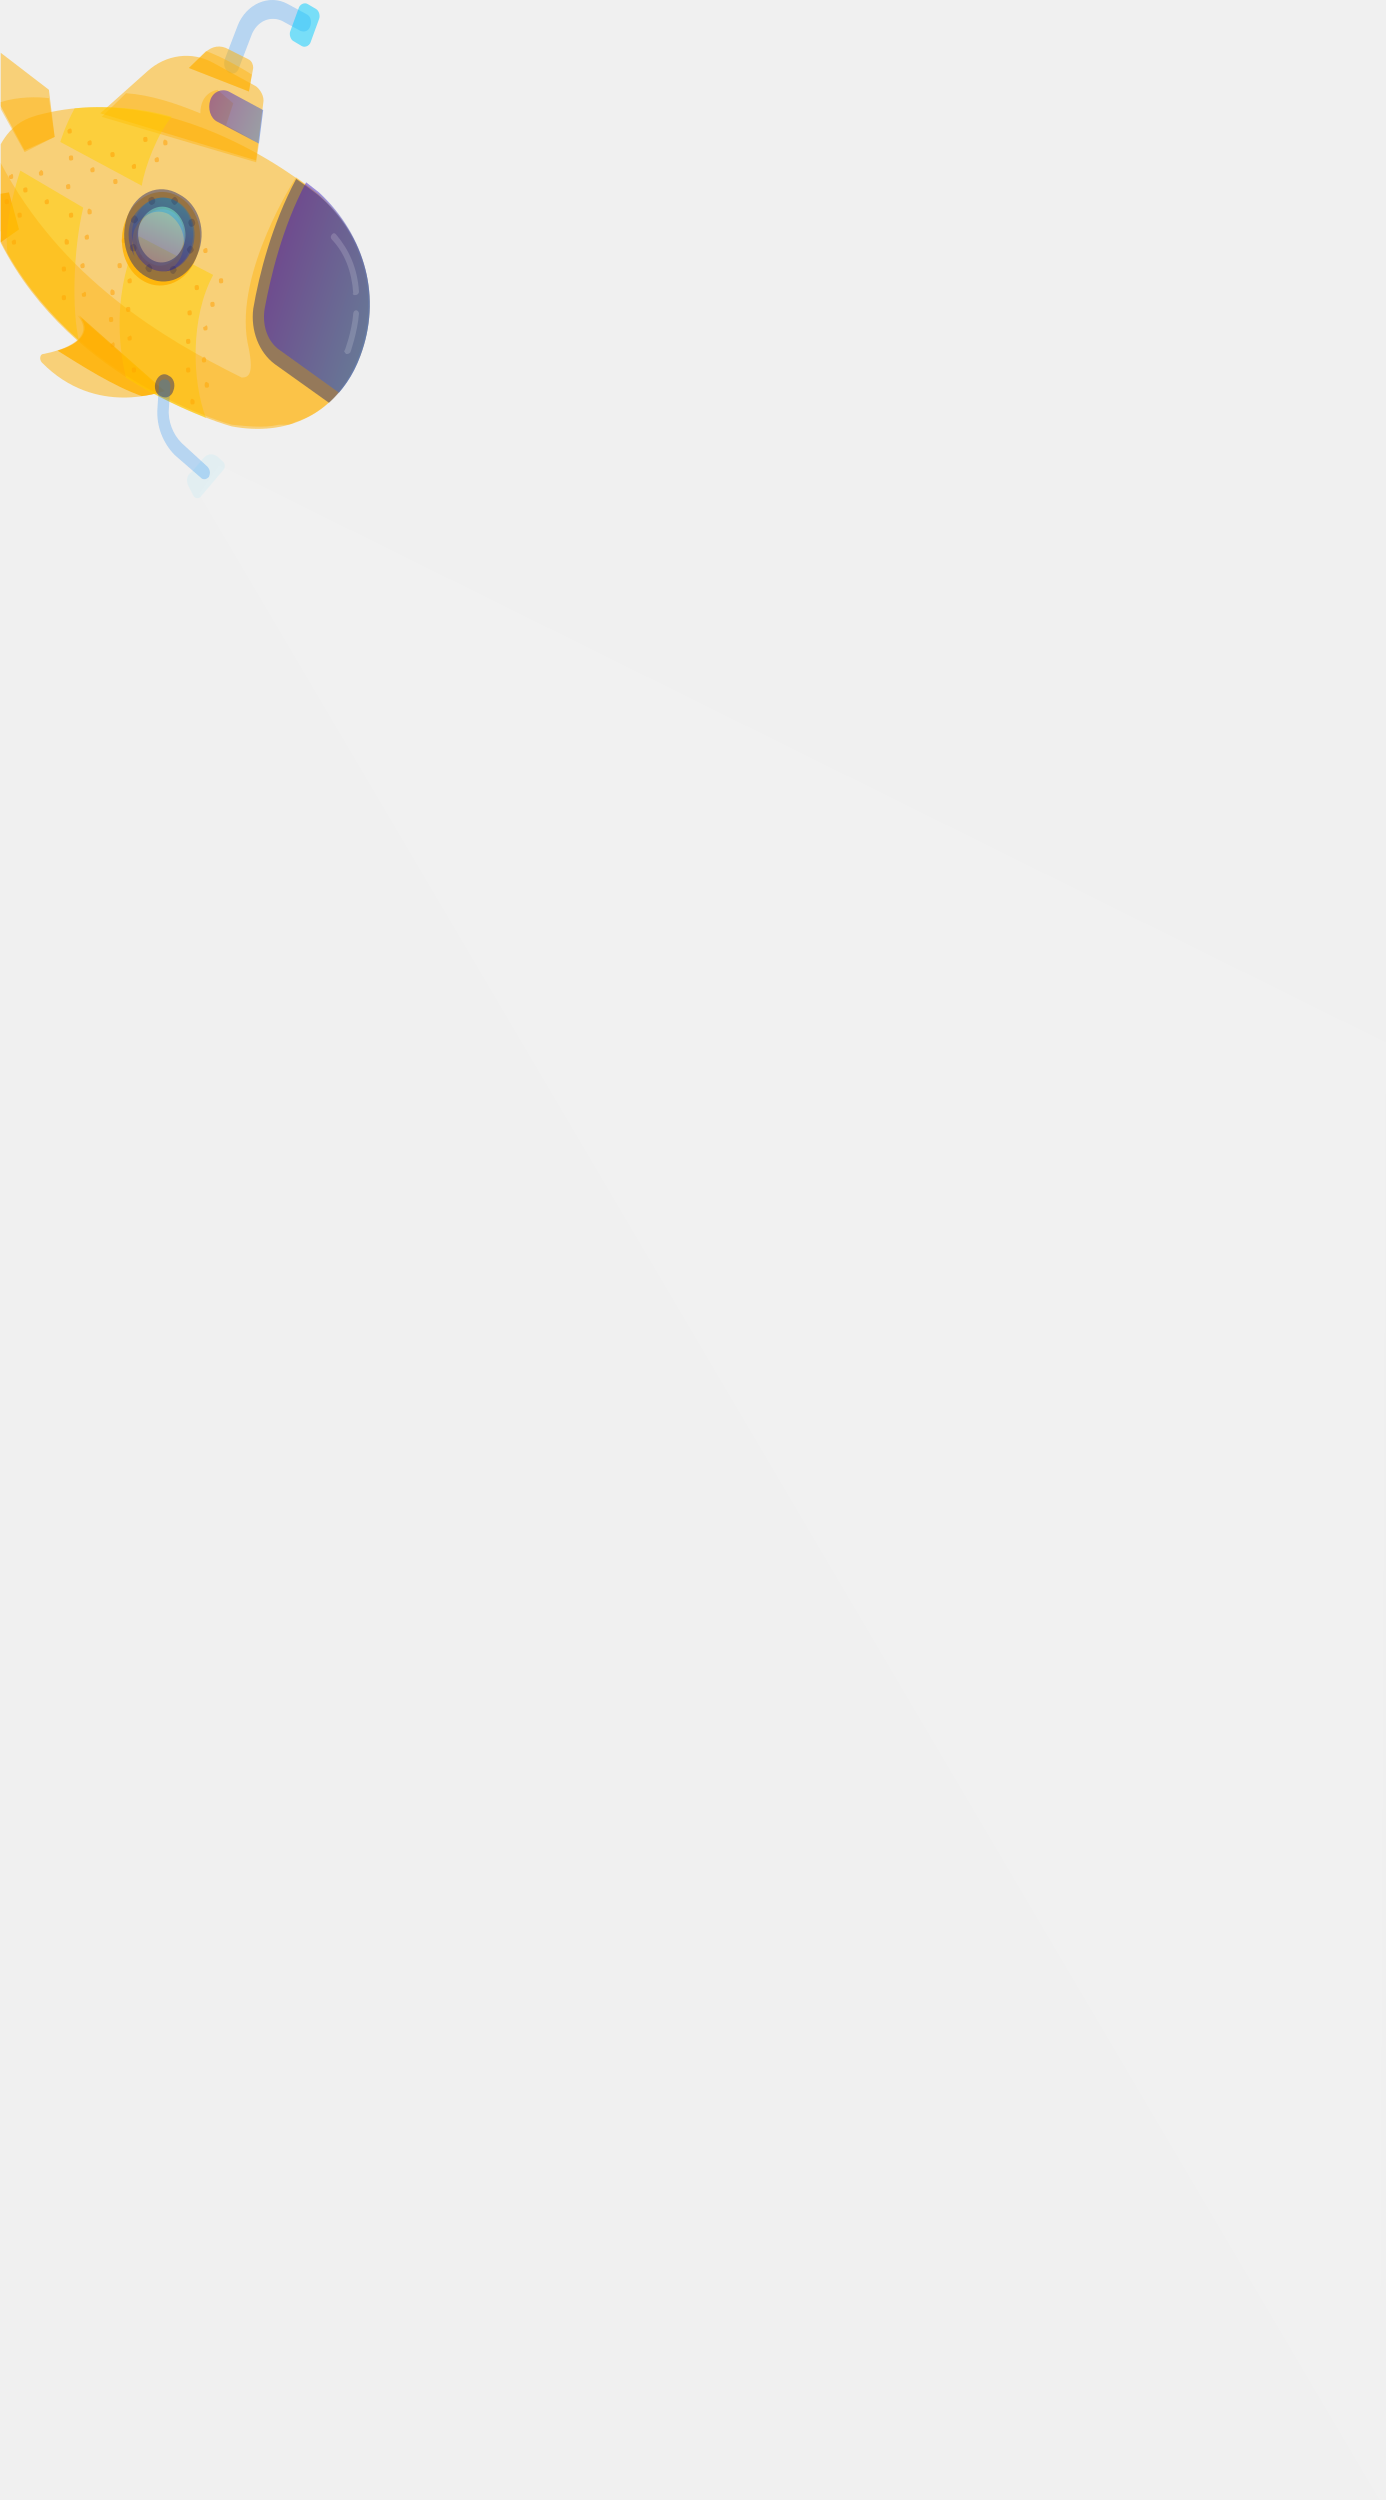
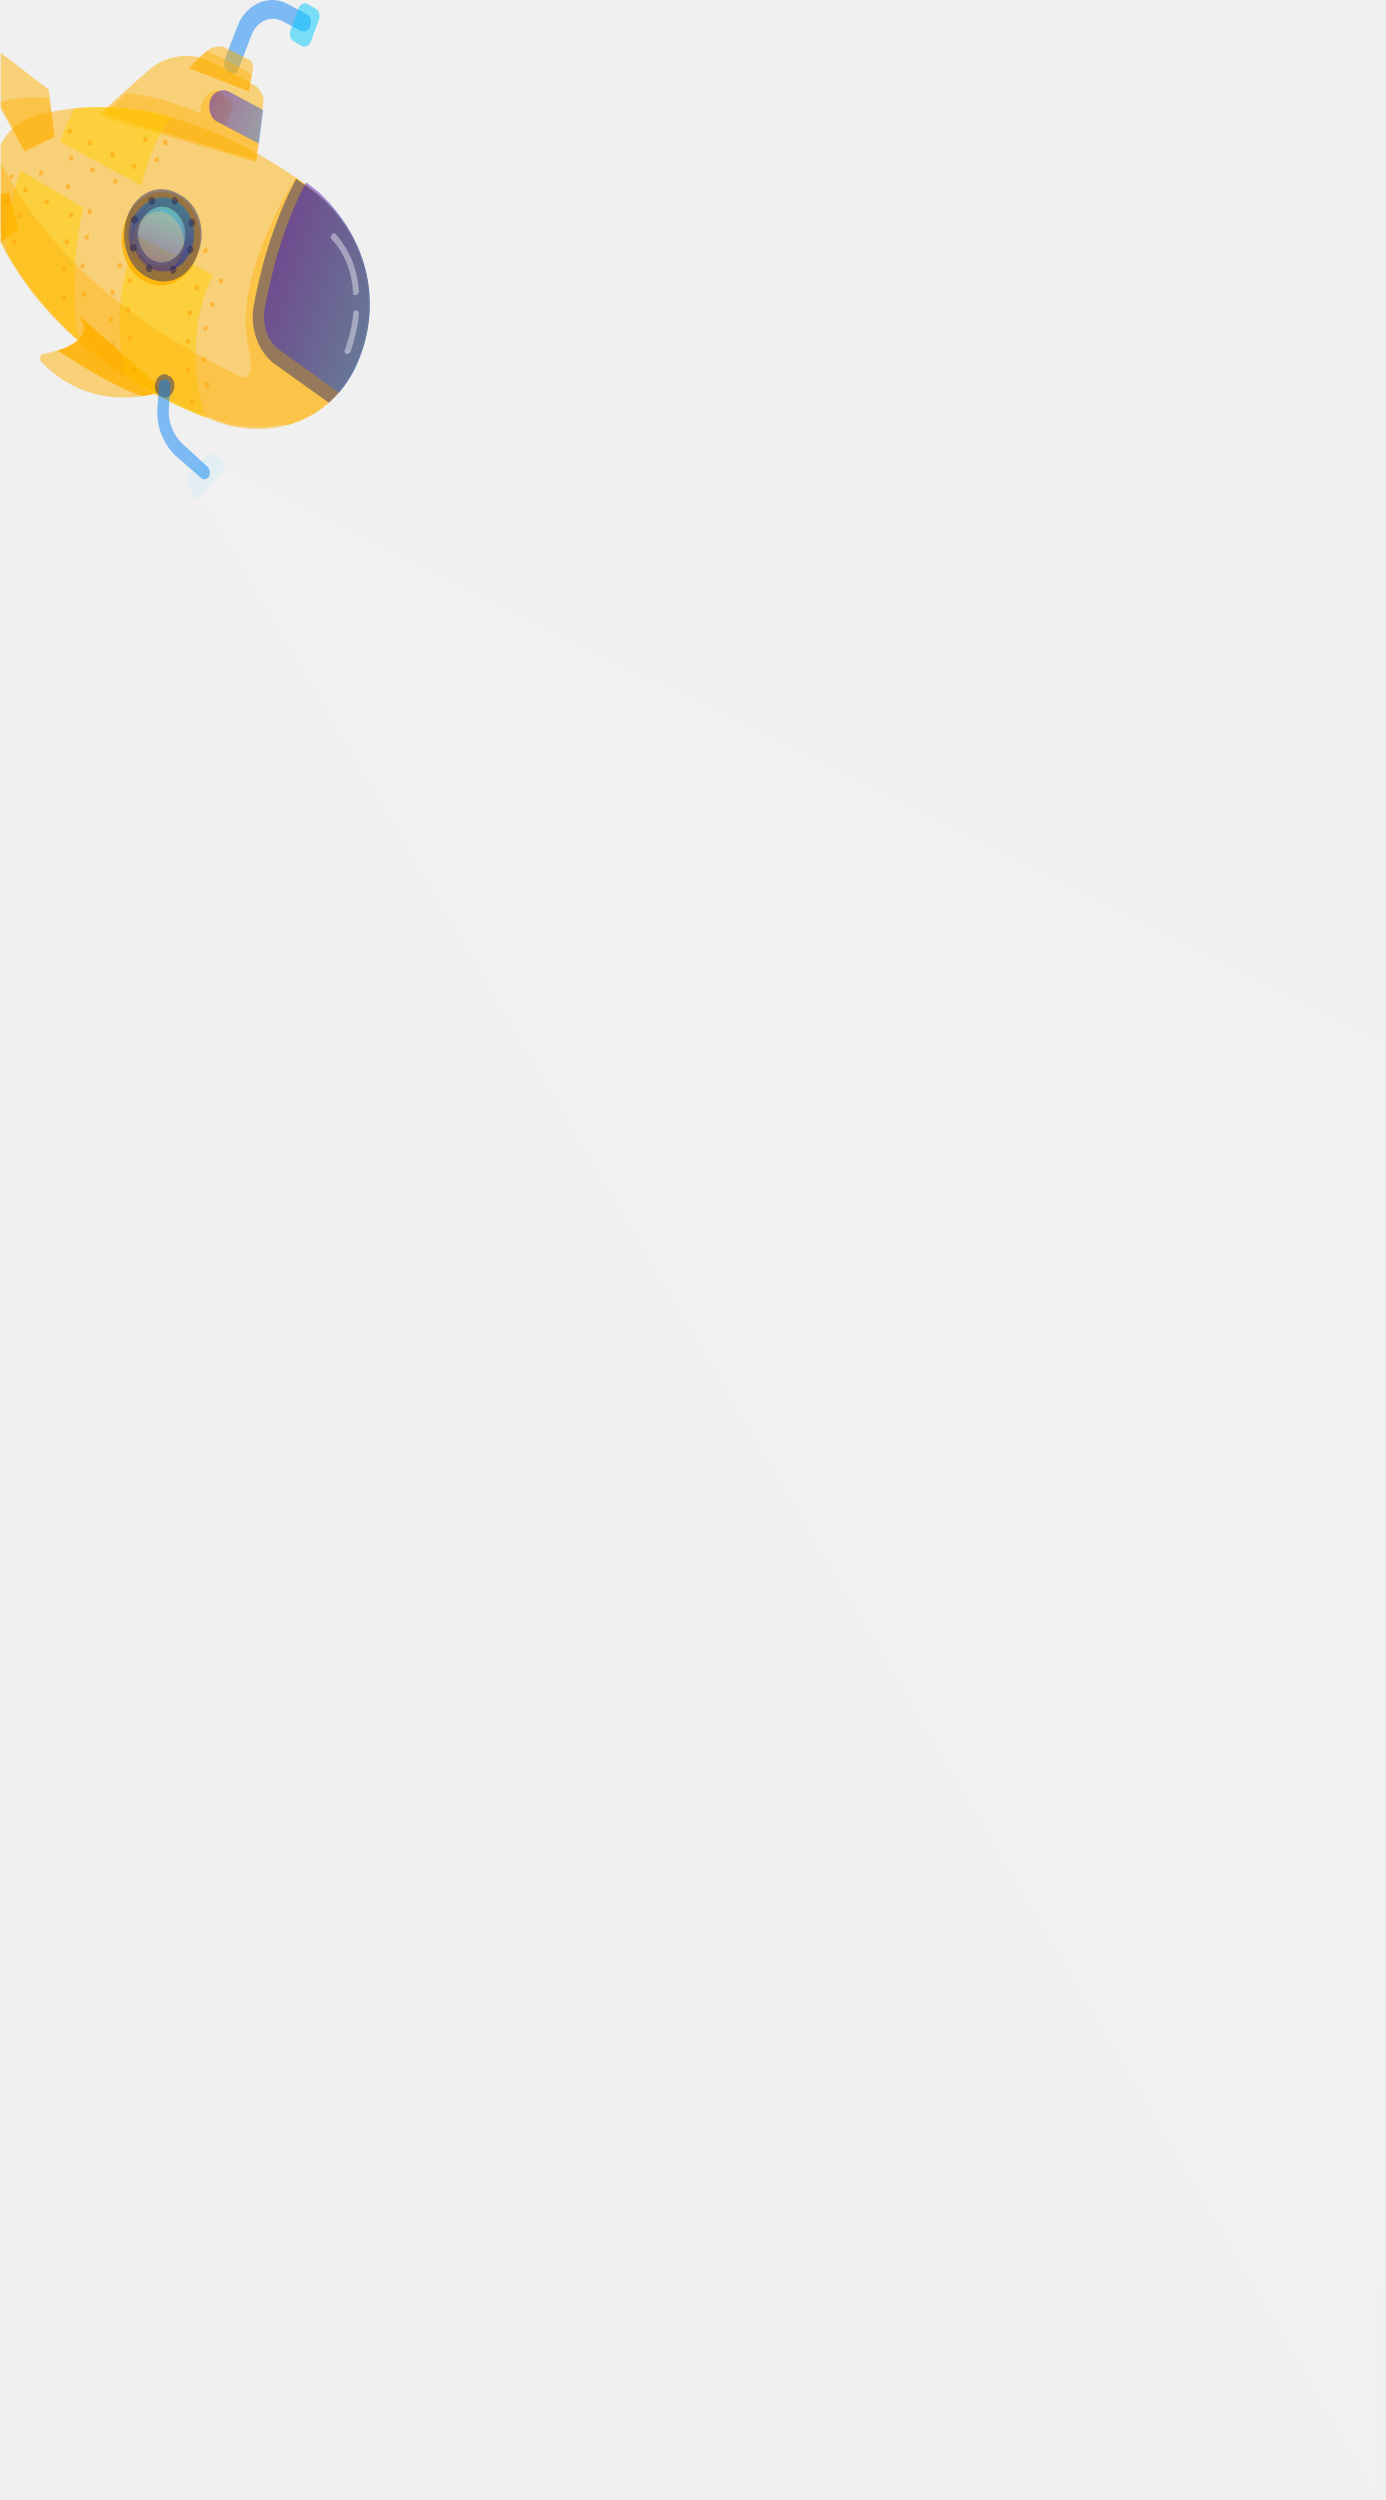
- <svg xmlns="http://www.w3.org/2000/svg" width="1927" height="3476" viewBox="0 0 1927 3476" fill="none">
-   <g opacity="0.5">
-     <path opacity="0.5" d="M318.315 101.432C324.289 103.784 330.262 101.432 332.254 94.376L350.175 47.61C358.14 28.885 375.962 21.829 391.892 28.885L417.679 42.906C423.653 45.258 429.627 42.906 431.618 35.85C433.609 28.794 431.618 21.829 425.644 19.477L399.857 5.456C374.07 -8.565 342.21 5.456 330.362 35.85L312.441 82.617C310.35 89.763 312.341 96.819 318.315 101.432Z" fill="#0981F3" />
-   </g>
-   <path opacity="0.5" d="M407.723 57.016L419.67 64.072C423.653 66.424 429.627 64.072 431.618 59.368L443.566 26.623C445.557 21.92 443.566 14.955 439.583 12.603L427.635 5.547C423.653 3.195 417.679 5.547 415.688 10.251L403.74 42.996C401.749 47.609 403.74 54.665 407.723 57.016Z" fill="#00CBFF" />
-   <path opacity="0.5" d="M346.094 127.21L352.067 94.466C352.067 89.762 350.076 85.058 346.094 82.797L318.315 68.777C306.368 61.721 294.52 64.073 284.563 73.48L262.659 94.556L346.094 127.21Z" fill="#FFB000" />
-   <path opacity="0.4" d="M286.554 71.037C306.368 78.093 336.237 94.466 350.076 103.783L346.093 127.211L262.659 94.466L286.554 71.037Z" fill="#FFB000" />
-   <path opacity="0.5" d="M356.049 223.096L366.006 143.494C367.997 134.177 362.023 124.769 356.049 120.066L296.411 87.32C266.642 70.947 230.898 75.651 205.012 98.989L139.499 157.515L356.049 223.096Z" fill="#FFB000" />
-   <path opacity="0.4" d="M175.242 129.562C208.994 131.914 244.737 143.583 278.589 157.695C278.589 127.301 302.385 124.949 302.385 124.949L324.289 143.674L314.332 174.068C332.254 183.385 348.084 192.792 360.032 199.848L356.049 225.629L141.49 162.489L175.242 129.562Z" fill="#FFB000" />
-   <path opacity="0.5" d="M75.978 190.351L68.013 124.86L1 73.39V147.5L34.161 209.076L75.978 190.351Z" fill="#FFB000" />
-   <path opacity="0.4" d="M75.978 190.351L34.261 211.428L1 151.628L1 146C1 144.5 1 142.5 1 141.971C24.178 134.277 53.156 134.407 68.013 136.53L75.978 190.351Z" fill="#FFB000" />
-   <path opacity="0.8" d="M1 324C1.001 312.5 1.001 312 1.001 281.5L1 269.38L12.456 267.51L26.395 318.981L1 336.92L1 324Z" fill="#FFB000" />
-   <path opacity="0.5" d="M226.915 543.677C226.915 543.677 133.525 581.126 58.056 503.876C54.073 499.172 56.064 492.207 60.047 492.207C85.834 487.503 135.516 471.13 107.738 438.385L226.915 543.677Z" fill="#FFB000" />
-   <path opacity="0.8" d="M109.729 438.385L228.907 543.677C228.907 543.677 216.959 548.381 197.146 550.733C157.42 536.712 113.712 508.58 79.96 487.503C103.756 480.538 131.534 464.165 109.729 438.385Z" fill="#FFB000" />
-   <path opacity="0.5" d="M322.297 592.885C322.297 592.885 100.572 533.811 0.97 337.5C0.97 333 2.453 324.039 1.001 321C1.001 293 1 251 1.001 231.5C1.001 222.5 1 207.5 1 200.518C16.934 172.208 36.188 163.363 62.038 157.694C256.685 110.928 441.475 270.043 441.475 270.043C506.987 328.569 528.891 415.136 499.122 494.648C467.262 578.773 397.766 606.906 322.297 592.885Z" fill="#FFB000" />
-   <path opacity="0.5" d="M151.446 443.088C151.446 445.44 151.446 447.792 153.438 447.792C155.429 447.792 157.42 447.792 157.42 445.44C157.42 443.088 157.42 440.736 155.429 440.736C153.438 440.736 151.446 440.736 151.446 443.088Z" fill="#FF9D00" />
-   <path opacity="0.5" d="M153.438 478.186C153.438 480.537 153.438 482.889 155.429 482.889C157.42 482.889 159.411 482.889 159.411 480.537C159.411 478.186 159.411 475.834 157.42 475.834C157.42 475.834 155.429 478.186 153.438 478.186Z" fill="#FF9D00" />
-   <path opacity="0.5" d="M153.438 405.64C153.438 407.991 153.438 410.343 155.429 410.343C157.42 410.343 159.411 410.343 159.411 407.992C159.411 405.64 159.411 403.288 157.42 403.288C155.429 400.936 153.438 403.288 153.438 405.64Z" fill="#FF9D00" />
-   <path opacity="0.5" d="M163.394 368.189C163.394 370.541 163.394 372.893 165.385 372.893C167.376 372.893 169.367 372.893 169.367 370.541C169.367 368.189 169.367 365.837 167.376 365.837C165.285 365.837 163.394 365.837 163.394 368.189Z" fill="#FF9D00" />
-   <path opacity="0.5" d="M169.269 333.092C169.269 335.444 169.269 337.795 171.26 337.795C173.251 337.795 175.242 337.795 175.242 335.444C175.242 333.092 175.242 330.741 173.251 330.741C173.251 330.741 171.26 330.741 169.269 333.092Z" fill="#FF9D00" />
-   <path opacity="0.5" d="M115.703 288.677C101.764 347.203 99.773 431.419 109.729 473.573C73.986 440.827 38.243 401.026 10.365 351.907C4.391 305.141 28.286 237.207 28.286 237.207L115.703 288.677Z" fill="#FFCE00" />
-   <path opacity="0.5" d="M296.41 382.3C264.649 440.826 266.641 529.746 286.454 581.216C258.676 569.547 218.95 553.174 175.242 525.042C147.463 408.081 193.163 328.478 193.163 328.478L296.41 382.3Z" fill="#FFCE00" />
-   <path opacity="0.5" d="M183.207 513.284C183.207 515.636 183.207 517.988 185.198 517.988C187.19 517.988 189.181 517.988 189.181 515.636C189.181 513.285 189.181 510.932 187.19 510.932C185.198 510.932 183.207 510.932 183.207 513.284Z" fill="#FF9D00" />
-   <path opacity="0.5" d="M177.233 468.869C177.233 471.221 177.233 473.573 179.225 473.573C181.216 473.573 183.207 473.573 183.207 471.221C183.207 468.869 183.207 466.517 181.216 466.517L177.233 468.869Z" fill="#FF9D00" />
-   <path opacity="0.5" d="M175.242 429.068C175.242 431.42 175.242 433.772 177.233 433.772C179.225 433.772 181.216 433.772 181.216 431.42C181.216 429.068 181.216 426.716 179.225 426.716C177.233 426.716 175.242 426.716 175.242 429.068Z" fill="#FF9D00" />
-   <path opacity="0.8" d="M175.242 305.051C187.189 272.306 220.941 258.285 246.728 272.306C274.506 286.327 286.454 326.128 272.515 358.873C260.567 391.618 226.815 405.639 201.028 391.618C173.25 377.597 161.402 337.796 175.242 305.051ZM193.163 314.368C185.198 335.445 193.163 358.782 209.093 365.838C225.023 375.155 244.836 365.838 252.802 344.762C260.767 323.685 252.802 300.257 236.871 293.292C220.941 286.327 201.128 295.644 193.163 314.368Z" fill="#FFB000" />
-   <path opacity="0.5" d="M177.233 389.265C177.233 391.617 177.233 393.969 179.225 393.969C181.216 393.969 183.207 393.969 183.207 391.617C183.207 389.265 183.207 386.913 181.216 386.913C181.216 386.913 179.225 386.913 177.233 389.265Z" fill="#FF9D00" />
-   <path opacity="0.5" d="M191.173 356.52C191.173 358.872 191.173 361.224 193.164 361.224C195.155 361.224 197.147 361.224 197.147 358.872C197.147 356.52 197.147 354.168 195.155 354.168C195.155 354.168 193.164 354.168 191.173 356.52Z" fill="#FF9D00" />
-   <path opacity="0.5" d="M197.147 258.284L83.844 197.406C83.844 197.406 89.818 176.33 103.756 150.64C151.447 145.936 197.147 150.64 238.864 162.309C218.951 185.737 201.129 232.504 197.147 258.284Z" fill="#FFCE00" />
-   <path opacity="0.5" d="M187.19 305.051C177.233 330.831 187.19 361.224 208.994 372.893C230.798 384.562 256.685 372.893 266.641 347.113C276.598 321.424 266.641 290.94 244.737 279.271C222.933 267.602 197.146 279.271 187.19 305.051Z" fill="url(#paint0_linear)" />
-   <path opacity="0.5" d="M242.845 279.269C264.65 290.938 274.606 321.422 264.65 347.113C258.676 363.485 244.737 375.154 228.906 377.506C238.863 375.154 248.72 365.837 252.702 354.078C260.667 333.001 252.702 309.663 234.781 297.903C216.859 288.586 197.046 297.903 187.09 318.98C183.107 330.649 183.107 344.761 187.09 356.43C179.125 342.409 175.142 323.684 183.107 304.959C197.146 279.269 222.933 267.6 242.845 279.269Z" fill="url(#paint1_linear)" />
-   <path opacity="0.5" d="M177.234 300.347C189.181 267.601 220.942 253.58 248.72 269.953C276.498 283.974 288.446 321.424 274.507 354.169C262.559 386.915 230.799 400.935 203.021 384.563C177.234 370.542 165.386 333.093 177.234 300.347ZM195.155 309.754C187.19 328.479 195.155 351.907 211.085 361.225C227.015 370.632 246.828 361.225 254.794 342.5C262.759 323.775 254.794 300.347 238.863 291.03C222.933 281.622 203.12 291.03 195.155 309.754Z" fill="#2F306B" />
-   <path opacity="0.5" d="M360.032 199.759L302.385 169.366C292.428 164.662 288.446 150.641 292.428 138.972C296.411 127.303 308.359 122.599 318.215 127.303L365.906 153.083L360.032 199.759Z" fill="url(#paint2_linear)" />
-   <g opacity="0.5">
-     <path opacity="0.5" d="M238.864 276.919C236.873 279.271 238.864 281.623 240.855 283.975C242.846 286.328 244.838 283.975 246.829 281.623C248.82 279.271 246.829 276.919 244.838 274.567C242.846 272.305 240.855 274.657 238.864 276.919Z" fill="#28244B" />
-     <path opacity="0.5" d="M264.65 305.05C262.659 305.05 260.668 309.754 262.659 312.106C262.659 314.457 266.641 316.809 268.632 314.457C270.624 314.457 272.615 309.754 270.624 307.402C270.624 305.05 266.641 302.698 264.65 305.05Z" fill="#28244B" />
-     <path opacity="0.5" d="M266.641 342.499C264.65 340.148 262.659 342.5 260.668 344.851C258.676 347.203 260.668 349.555 262.659 351.906C264.65 354.258 266.641 351.906 268.633 349.555C270.624 347.112 268.633 344.851 266.641 342.499Z" fill="#28244B" />
-     <path opacity="0.5" d="M244.838 372.894C244.838 370.542 240.855 368.19 238.864 370.542C236.873 370.542 234.881 375.246 236.873 377.598C236.873 379.95 240.855 382.302 242.846 379.95C244.838 377.598 246.829 375.246 244.838 372.894Z" fill="#28244B" />
-     <path opacity="0.5" d="M210.986 375.245C212.977 372.893 210.986 370.542 208.995 368.19C207.004 365.838 205.012 368.19 203.021 370.542C201.03 372.893 203.021 375.245 205.012 377.597C208.995 379.949 210.986 377.597 210.986 375.245Z" fill="#28244B" />
-     <path opacity="0.5" d="M187.19 349.464C189.181 349.464 191.173 344.761 189.181 342.409C189.181 340.058 185.199 337.706 183.208 340.058C181.216 340.058 179.225 344.761 181.216 347.112C181.216 349.464 185.199 349.464 187.19 349.464Z" fill="#28244B" />
-     <path opacity="0.5" d="M185.199 309.754C187.19 312.106 189.181 309.754 191.172 307.402C193.164 305.051 191.172 302.699 189.181 300.347C187.19 297.995 185.199 300.347 183.207 302.699C181.216 305.051 181.216 309.754 185.199 309.754Z" fill="#28244B" />
-     <path opacity="0.5" d="M207.102 281.622C207.102 283.974 211.085 286.327 213.076 283.975C215.067 283.975 217.058 279.27 215.067 276.917C215.067 274.565 211.085 272.212 209.093 274.565C207.102 274.655 205.111 276.917 207.102 281.622Z" fill="#28244B" />
-   </g>
-   <path opacity="0.5" d="M264.65 557.698C264.65 560.05 264.65 562.401 266.642 562.401C268.633 562.401 270.624 562.401 270.624 560.05C270.624 557.698 270.624 555.346 268.633 555.346C266.642 553.085 264.65 555.437 264.65 557.698Z" fill="#FF9D00" />
-   <path opacity="0.5" d="M258.677 513.284C258.677 515.636 258.677 517.988 260.668 517.988C262.659 517.988 264.651 517.988 264.651 515.636C264.651 513.285 264.651 510.932 262.659 510.932C260.668 510.932 258.677 510.932 258.677 513.284Z" fill="#FF9D00" />
-   <path opacity="0.5" d="M258.677 473.483C258.677 475.835 258.677 478.186 260.668 478.186C262.659 478.186 264.651 478.186 264.651 475.835C264.651 473.483 264.651 471.131 262.659 471.131C260.668 471.131 258.677 471.131 258.677 473.483Z" fill="#FF9D00" />
-   <path opacity="0.5" d="M260.668 433.771C260.668 436.123 260.668 438.475 262.659 438.475C264.65 438.475 266.642 438.475 266.642 436.123C266.642 433.771 266.642 431.419 264.65 431.419C264.65 431.419 260.668 431.419 260.668 433.771Z" fill="#FF9D00" />
-   <path opacity="0.5" d="M270.624 398.674C270.624 401.026 270.624 403.377 272.615 403.377C274.606 403.377 276.598 403.377 276.598 401.026C276.598 398.674 276.598 396.323 274.606 396.323C272.615 396.323 270.624 396.323 270.624 398.674Z" fill="#FF9D00" />
-   <path opacity="0.5" d="M280.58 499.263C280.58 501.615 280.58 503.967 282.571 503.967C284.563 503.967 286.554 503.967 286.554 501.615C286.554 499.263 286.554 496.911 284.563 496.911C284.563 494.558 282.571 496.911 280.58 499.263Z" fill="#FF9D00" />
-   <path opacity="0.5" d="M284.563 534.361C284.563 536.713 284.563 539.065 286.555 539.065C288.546 539.065 290.537 539.065 290.537 536.713C290.537 534.36 290.537 532.008 288.546 532.008C286.555 529.656 284.563 532.009 284.563 534.361Z" fill="#FF9D00" />
-   <path opacity="0.5" d="M282.571 454.758C282.571 457.11 282.571 459.461 284.563 459.461C286.554 459.461 288.545 459.461 288.545 457.11C288.545 454.758 288.545 452.406 286.554 452.406C286.554 452.406 284.563 454.758 282.571 454.758Z" fill="#FF9D00" />
-   <path opacity="0.5" d="M292.429 422.012C292.429 424.364 292.429 426.716 294.42 426.716C296.411 426.716 298.403 426.716 298.403 424.364C298.403 422.012 298.403 419.66 296.411 419.66C294.42 419.66 292.429 419.66 292.429 422.012Z" fill="#FF9D00" />
-   <path opacity="0.5" d="M304.377 389.265C304.377 391.617 304.377 393.969 306.368 393.969C308.359 393.969 310.351 393.969 310.351 391.617C310.351 389.265 310.351 386.913 308.359 386.913C306.368 386.913 304.377 386.913 304.377 389.265Z" fill="#FF9D00" />
-   <path opacity="0.5" d="M113.713 407.991C113.713 410.343 113.713 412.694 115.704 412.694C117.695 412.694 119.687 412.694 119.687 410.343C119.687 407.991 119.687 405.64 117.695 405.64C117.695 405.64 115.704 407.991 113.713 407.991Z" fill="#FF9D00" />
-   <path opacity="0.5" d="M111.721 368.189C111.721 370.541 111.721 372.893 113.712 372.893C115.703 372.893 117.695 372.893 117.695 370.541C117.695 368.189 117.695 365.837 115.703 365.837C115.703 365.837 113.712 365.837 111.721 368.189Z" fill="#FF9D00" />
-   <path opacity="0.5" d="M117.695 328.479C117.695 330.831 117.695 333.182 119.687 333.182C121.678 333.182 123.669 333.182 123.669 330.831C123.669 328.48 123.669 326.128 121.678 326.128C121.578 326.128 119.687 326.128 117.695 328.479Z" fill="#FF9D00" />
-   <path opacity="0.5" d="M121.577 293.382C121.577 295.733 121.577 298.085 123.568 298.085C125.56 298.085 127.551 298.085 127.551 295.733C127.551 293.382 127.551 291.03 125.56 291.03C123.568 288.678 121.577 291.03 121.577 293.382Z" fill="#FF9D00" />
-   <path opacity="0.5" d="M6.382 279.27C6.382 281.622 6.382 283.974 8.373 283.974C10.364 283.974 12.356 283.974 12.356 281.622C12.356 279.27 12.356 276.918 10.364 276.918C8.373 276.918 6.382 276.918 6.382 279.27Z" fill="#FF9D00" />
-   <path opacity="0.5" d="M12.356 244.172C12.356 246.524 12.356 248.876 14.348 248.876C16.339 248.876 18.33 248.876 18.33 246.524C18.33 244.172 18.33 241.82 16.339 241.82C16.339 241.82 14.348 244.172 12.356 244.172Z" fill="#FF9D00" />
-   <path opacity="0.5" d="M91.809 258.284C91.809 260.636 91.809 262.988 93.8 262.988C95.791 262.988 97.782 262.988 97.782 260.636C97.782 258.284 97.782 255.932 95.791 255.932C95.791 255.932 91.809 255.932 91.809 258.284Z" fill="#FF9D00" />
-   <path opacity="0.5" d="M54.073 239.559C54.073 241.912 54.073 244.264 56.065 244.264C58.056 244.264 60.047 244.264 60.047 241.912C60.047 239.559 60.047 237.207 58.056 237.207C58.056 234.855 56.065 237.207 54.073 239.559Z" fill="#FF9D00" />
-   <path opacity="0.5" d="M282.571 347.113C282.571 349.465 282.571 351.817 284.563 351.817C286.554 351.817 288.545 351.817 288.545 349.465C288.545 347.113 288.545 344.761 286.554 344.761C284.563 344.851 282.571 347.113 282.571 347.113Z" fill="#FF9D00" />
-   <path opacity="0.5" d="M85.835 412.695C85.835 415.047 85.835 417.399 87.826 417.399C89.817 417.399 91.809 417.399 91.809 415.047C91.809 412.695 91.809 410.343 89.817 410.343C87.826 410.343 85.835 410.343 85.835 412.695Z" fill="#FF9D00" />
-   <path opacity="0.5" d="M85.835 372.894C85.835 375.246 85.835 377.598 87.826 377.598C89.817 377.598 91.809 377.598 91.809 375.246C91.809 372.894 91.809 370.542 89.817 370.542C87.826 370.542 85.835 370.542 85.835 372.894Z" fill="#FF9D00" />
-   <path opacity="0.5" d="M89.817 335.444C89.817 337.797 89.817 340.149 91.809 340.149C93.8 340.149 95.791 340.149 95.791 337.797C95.791 335.444 95.791 333.092 93.8 333.092C91.809 330.74 89.817 333.092 89.817 335.444Z" fill="#FF9D00" />
-   <path opacity="0.5" d="M95.791 297.995C95.791 300.347 95.791 302.699 97.782 302.699C99.773 302.699 101.765 302.699 101.765 300.347C101.765 297.995 101.765 295.643 99.773 295.643C99.773 295.643 95.791 295.643 95.791 297.995Z" fill="#FF9D00" />
-   <path opacity="0.5" d="M183.207 230.152C183.207 232.504 183.207 234.856 185.198 234.856C187.19 234.856 189.181 234.856 189.181 232.504C189.181 230.152 189.181 227.8 187.19 227.8C187.19 227.8 185.198 227.8 183.207 230.152Z" fill="#FF9D00" />
-   <path opacity="0.5" d="M153.438 213.778C153.438 216.13 153.438 218.482 155.429 218.482C157.42 218.482 159.411 218.482 159.411 216.13C159.411 213.778 159.411 211.427 157.42 211.427C155.429 211.427 153.438 211.426 153.438 213.778Z" fill="#FF9D00" />
-   <path opacity="0.5" d="M121.577 197.405C121.577 199.757 121.577 202.109 123.568 202.109C125.56 202.109 127.551 202.109 127.551 199.757C127.551 197.405 127.551 195.053 125.56 195.053C125.56 195.053 123.568 195.053 121.577 197.405Z" fill="#FF9D00" />
-   <path opacity="0.5" d="M93.8 181.033C93.8 183.384 93.8 185.736 95.791 185.736C97.782 185.736 99.774 185.736 99.774 183.384C99.774 181.033 99.774 178.682 97.782 178.682C97.782 178.682 95.791 178.682 93.8 181.033Z" fill="#FF9D00" />
-   <path opacity="0.5" d="M157.42 251.228C157.42 253.58 157.42 255.932 159.411 255.932C161.402 255.932 163.394 255.932 163.394 253.58C163.394 251.228 163.394 248.876 161.402 248.876C159.411 248.876 157.42 248.876 157.42 251.228Z" fill="#FF9D00" />
-   <path opacity="0.5" d="M125.56 234.855C125.56 237.207 125.56 239.559 127.551 239.559C129.542 239.559 131.533 239.559 131.533 237.207C131.533 234.855 131.533 232.503 129.542 232.503C129.542 232.503 127.551 232.503 125.56 234.855Z" fill="#FF9D00" />
-   <path opacity="0.5" d="M95.791 218.482C95.791 220.834 95.791 223.186 97.782 223.186C99.773 223.186 101.765 223.185 101.765 220.833C101.765 218.481 101.765 216.129 99.773 216.129C97.782 216.129 95.791 216.129 95.791 218.482Z" fill="#FF9D00" />
-   <path opacity="0.5" d="M199.138 192.702C199.138 195.054 199.138 197.406 201.129 197.406C203.12 197.406 205.111 197.406 205.111 195.054C205.111 192.702 205.111 190.35 203.12 190.35C201.129 190.35 199.138 190.35 199.138 192.702Z" fill="#FF9D00" />
-   <path opacity="0.5" d="M214.968 220.834C214.968 223.187 214.968 225.539 216.959 225.539C218.95 225.539 220.942 225.539 220.942 223.187C220.942 220.834 220.942 218.482 218.95 218.482C216.959 218.482 214.968 220.834 214.968 220.834Z" fill="#FF9D00" />
-   <path opacity="0.5" d="M226.915 197.406C226.915 199.758 226.915 202.109 228.906 202.109C230.898 202.109 232.889 202.109 232.889 199.758C232.889 197.406 232.889 195.055 230.898 195.055C228.906 192.703 226.915 195.055 226.915 197.406Z" fill="#FF9D00" />
-   <path opacity="0.5" d="M62.039 279.27C62.039 281.622 62.039 283.974 64.03 283.974C66.022 283.974 68.013 283.974 68.013 281.622C68.013 279.27 68.013 276.918 66.022 276.918C66.022 276.918 64.03 276.918 62.039 279.27Z" fill="#FF9D00" />
-   <path opacity="0.5" d="M16.339 335.444C16.339 337.796 16.339 340.148 18.33 340.148C20.321 340.148 22.313 340.148 22.313 337.796C22.313 335.444 22.313 333.092 20.321 333.092C20.321 333.092 18.33 333.092 16.339 335.444Z" fill="#FF9D00" />
-   <path opacity="0.5" d="M24.304 297.995C24.304 300.347 24.304 302.699 26.295 302.699C28.286 302.699 30.277 302.699 30.277 300.347C30.277 297.995 30.277 295.643 28.286 295.643C26.295 295.643 24.304 295.643 24.304 297.995Z" fill="#FF9D00" />
-   <path opacity="0.5" d="M32.269 262.896C32.269 265.248 32.269 267.6 34.26 267.6C36.251 267.6 38.242 267.6 38.242 265.248C38.242 262.896 38.242 260.544 36.251 260.544C36.151 260.544 32.269 260.544 32.269 262.896Z" fill="#FF9D00" />
-   <path opacity="0.4" d="M1 237C1 234.648 1 229 1 226.627C85.318 386.653 225.848 470.313 336.137 524.953C346.093 524.953 354.058 520.249 344.102 475.835C326.18 377.598 411.606 246.525 411.606 246.525C431.518 260.546 443.366 269.954 443.366 269.954C508.879 328.48 530.783 415.047 501.013 494.559C483.192 539.064 455.314 569.458 419.571 583.479C415.588 585.831 411.606 585.831 407.623 588.183C403.641 590.535 399.658 590.535 395.675 590.535C393.684 590.535 393.684 590.535 391.693 590.535C389.702 590.535 389.702 590.535 387.71 590.535C367.798 595.238 345.993 592.886 322.198 590.535C322.198 590.535 100.665 531.513 1 335.406C1 332 1 329 1 325.5C1 302 1 295 1 250.5C1 247 1 239.352 1 237Z" fill="#FFB000" />
-   <path opacity="0.5" d="M501.114 494.558C491.157 522.6 475.327 543.677 457.405 560.049L381.936 506.227C360.032 489.854 348.184 459.461 352.167 428.977C360.132 382.21 377.954 312.015 411.805 248.785C431.718 262.806 443.566 272.214 443.566 272.214C508.979 328.388 530.883 415.046 501.114 494.558Z" fill="#2F306B" />
-   <path opacity="0.5" d="M501.113 494.557C493.148 515.634 483.291 532.007 471.344 546.028L389.901 487.502C371.979 475.833 364.114 452.404 367.997 428.976C375.962 386.823 391.892 316.628 425.644 253.489C437.591 262.896 443.565 267.509 443.565 267.509C508.978 328.478 530.882 415.045 501.113 494.557Z" fill="url(#paint3_linear)" />
-   <g opacity="0.4">
-     <path opacity="0.4" d="M493.148 410.344C497.13 410.344 499.122 407.992 499.122 405.64C497.13 372.894 485.183 347.114 467.361 326.037C465.37 323.685 463.378 323.685 461.387 326.037C459.396 328.389 459.396 330.741 461.387 333.093C479.308 351.818 489.165 377.598 491.156 407.992C489.165 407.992 491.156 410.344 493.148 410.344Z" fill="white" />
-   </g>
-   <g opacity="0.4">
-     <path opacity="0.4" d="M481.201 492.206C483.192 492.206 485.183 492.206 487.175 489.854C487.175 489.854 497.131 461.813 499.122 436.033C499.122 433.681 497.131 431.329 495.14 431.329C493.148 431.329 491.157 433.681 491.157 436.033C489.166 461.722 479.21 487.502 479.21 487.502C477.218 487.593 479.21 489.854 481.201 492.206Z" fill="white" />
-   </g>
-   <path opacity="0.5" d="M216.96 529.656C212.977 538.973 216.96 548.38 222.933 550.732C230.898 555.435 238.863 550.732 240.855 543.677C244.837 534.269 240.855 524.953 234.881 522.601C228.907 517.988 220.942 520.34 216.96 529.656Z" fill="#2F306B" />
-   <g opacity="0.5">
-     <path opacity="0.5" d="M280.581 665.343C284.563 667.695 288.546 665.343 290.537 662.991C292.528 658.287 292.528 653.583 288.546 648.97L252.802 616.224C240.855 604.555 232.89 585.83 234.881 567.105L236.872 536.712C236.872 532.008 234.881 527.395 228.907 527.395C224.925 527.395 220.942 529.746 220.942 536.712L218.951 567.105C216.959 592.886 226.916 616.224 242.846 632.597L280.581 665.343Z" fill="#0981F3" />
-   </g>
-   <g opacity="0.12">
-     <path opacity="0.8" d="M304.377 646.617L1926.5 1449.5L1918 3475.13L276.599 686.328L304.377 646.617Z" fill="url(#paint4_linear)" />
-     <path opacity="0.5" d="M262.66 677.101L268.634 688.77C270.625 693.474 276.599 693.474 278.59 691.122L310.351 653.673C314.333 648.969 312.342 644.265 310.351 642.004L302.386 634.948C296.412 630.244 288.447 630.244 282.573 637.3L266.642 656.025C258.677 660.729 258.677 670.046 262.66 677.101Z" fill="#00CBFF" />
+ <svg xmlns="http://www.w3.org/2000/svg" width="1927" height="3476" fill="none">
+   <path opacity=".5" d="M318.315 101.432c5.974 2.352 11.947 0 13.939-7.056l17.921-46.766c7.965-18.725 25.787-25.781 41.717-18.725l25.787 14.02c5.974 2.353 11.948 0 13.939-7.055 1.991-7.056 0-14.02-5.974-16.373l-25.787-14.02C374.07-8.566 342.21 5.455 330.362 35.85l-17.921 46.767c-2.091 7.146-.1 14.202 5.874 18.815z" fill="#0981F3" />
+   <path opacity=".5" d="M407.723 57.016l11.947 7.056c3.983 2.352 9.957 0 11.948-4.704l11.948-32.745c1.991-4.703 0-11.668-3.983-14.02l-11.948-7.056c-3.982-2.352-9.956 0-11.947 4.704L403.74 42.996c-1.991 4.613 0 11.669 3.983 14.02z" fill="#00CBFF" />
+   <path opacity=".5" d="M346.094 127.21l5.973-32.744c0-4.704-1.991-9.408-5.973-11.669l-27.779-14.02c-11.947-7.056-23.795-4.704-33.752 4.703l-21.904 21.076 83.435 32.654z" fill="#FFB000" />
+   <path opacity=".4" d="M286.554 71.037c19.814 7.056 49.683 23.429 63.522 32.746l-3.983 23.428-83.434-32.745 23.895-23.429z" fill="#FFB000" />
+   <path opacity=".5" d="M356.049 223.096l9.957-79.602c1.991-9.317-3.983-18.725-9.957-23.428L296.411 87.32c-29.769-16.373-65.513-11.669-91.399 11.669l-65.513 58.526 216.55 65.581z" fill="#FFB000" />
+   <path opacity=".4" d="M175.242 129.562c33.752 2.352 69.495 14.021 103.347 28.133 0-30.394 23.796-32.746 23.796-32.746l21.904 18.725-9.957 30.394c17.922 9.317 33.752 18.724 45.7 25.78l-3.983 25.781-214.559-63.14 33.752-32.927z" fill="#FFB000" />
+   <path opacity=".5" d="M75.978 190.351l-7.965-65.491L1 73.39v74.11l33.161 61.576 41.817-18.725z" fill="#FFB000" />
+   <path opacity=".4" d="M75.978 190.351l-41.717 21.077-33.26-59.8L1 146v-4.029c23.178-7.694 52.156-7.564 67.013-5.441l7.965 53.821z" fill="#FFB000" />
+   <path opacity=".8" d="M1 324v-54.62l11.456-1.87 13.939 51.471L1 336.92V324z" fill="#FFB000" />
+   <path opacity=".5" d="M226.915 543.677s-93.39 37.449-168.86-39.801c-3.982-4.704-1.99-11.669 1.992-11.669 25.787-4.704 75.469-21.077 47.691-53.822l119.177 105.292z" fill="#FFB000" />
+   <path opacity=".8" d="M109.729 438.385l119.178 105.292s-11.948 4.704-31.761 7.056c-39.726-14.021-83.434-42.153-117.186-63.23 23.796-6.965 51.574-23.338 29.769-49.118z" fill="#FFB000" />
+   <path opacity=".5" d="M322.297 592.885S100.572 533.811.97 337.5c0-4.5 1.483-13.461.03-16.5V200.518c15.934-28.31 35.188-37.155 61.038-42.824 194.647-46.766 379.437 112.349 379.437 112.349 65.512 58.526 87.416 145.093 57.647 224.605-31.86 84.125-101.356 112.258-176.825 98.237z" fill="#FFB000" />
+   <path opacity=".5" d="M151.446 443.088c0 2.352 0 4.704 1.992 4.704 1.991 0 3.982 0 3.982-2.352s0-4.704-1.991-4.704-3.983 0-3.983 2.352zm1.992 35.098c0 2.351 0 4.703 1.991 4.703s3.982 0 3.982-2.352c0-2.351 0-4.703-1.991-4.703 0 0-1.991 2.352-3.982 2.352zm0-72.546c0 2.351 0 4.703 1.991 4.703s3.982 0 3.982-2.351c0-2.352 0-4.704-1.991-4.704-1.991-2.352-3.982 0-3.982 2.352zm9.956-37.451c0 2.352 0 4.704 1.991 4.704s3.982 0 3.982-2.352 0-4.704-1.991-4.704c-2.091 0-3.982 0-3.982 2.352zm5.875-35.097c0 2.352 0 4.703 1.991 4.703s3.982 0 3.982-2.351c0-2.352 0-4.703-1.991-4.703 0 0-1.991 0-3.982 2.351z" fill="#FF9D00" />
+   <path opacity=".5" d="M115.703 288.677c-13.939 58.526-15.93 142.742-5.974 184.896-35.743-32.746-71.486-72.547-99.364-121.666-5.974-46.766 17.921-114.7 17.921-114.7l87.417 51.47zM296.41 382.3c-31.761 58.526-29.769 147.446-9.956 198.916-27.778-11.669-67.504-28.042-111.212-56.174-27.779-116.961 17.921-196.564 17.921-196.564L296.41 382.3z" fill="#FFCE00" />
+   <path opacity=".5" d="M183.207 513.284c0 2.352 0 4.704 1.991 4.704 1.992 0 3.983 0 3.983-2.352 0-2.351 0-4.704-1.991-4.704-1.992 0-3.983 0-3.983 2.352zm-5.974-44.415c0 2.352 0 4.704 1.992 4.704 1.991 0 3.982 0 3.982-2.352s0-4.704-1.991-4.704l-3.983 2.352zm-1.991-39.801c0 2.352 0 4.704 1.991 4.704 1.992 0 3.983 0 3.983-2.352s0-4.704-1.991-4.704c-1.992 0-3.983 0-3.983 2.352z" fill="#FF9D00" />
+   <path opacity=".8" d="M175.242 305.051c11.947-32.745 45.699-46.766 71.486-32.745 27.778 14.021 39.726 53.822 25.787 86.567-11.948 32.745-45.7 46.766-71.487 32.745-27.778-14.021-39.626-53.822-25.786-86.567zm17.921 9.317c-7.965 21.077 0 44.414 15.93 51.47 15.93 9.317 35.743 0 43.709-21.076 7.965-21.077 0-44.505-15.931-51.47-15.93-6.965-35.743 2.352-43.708 21.076z" fill="#FFB000" />
+   <path opacity=".5" d="M177.233 389.265c0 2.352 0 4.704 1.992 4.704 1.991 0 3.982 0 3.982-2.352s0-4.704-1.991-4.704c0 0-1.991 0-3.983 2.352zm13.94-32.745c0 2.352 0 4.704 1.991 4.704s3.983 0 3.983-2.352 0-4.704-1.992-4.704c0 0-1.991 0-3.982 2.352z" fill="#FF9D00" />
+   <path opacity=".5" d="M197.147 258.284L83.844 197.406s5.974-21.076 19.912-46.766c47.691-4.704 93.391 0 135.108 11.669-19.913 23.428-37.735 70.195-41.717 95.975z" fill="#FFCE00" />
+   <path opacity=".5" d="M187.19 305.051c-9.957 25.78 0 56.173 21.804 67.842 21.804 11.669 47.691 0 57.647-25.78 9.957-25.689 0-56.173-21.904-67.842-21.804-11.669-47.591 0-57.547 25.78z" fill="url(#paint0_linear)" />
+   <path opacity=".5" d="M242.845 279.269c21.805 11.669 31.761 42.153 21.805 67.844-5.974 16.372-19.913 28.041-35.744 30.393 9.957-2.352 19.814-11.669 23.796-23.428 7.965-21.077 0-44.415-17.921-56.175-17.922-9.317-37.735 0-47.691 21.077-3.983 11.669-3.983 25.781 0 37.45-7.965-14.021-11.948-32.746-3.983-51.471 14.039-25.69 39.826-37.359 59.738-25.69z" fill="url(#paint1_linear)" />
+   <path opacity=".5" d="M177.234 300.347c11.947-32.746 43.708-46.767 71.486-30.394 27.778 14.021 39.726 51.471 25.787 84.216-11.948 32.746-43.708 46.766-71.486 30.394-25.787-14.021-37.635-51.47-25.787-84.216zm17.921 9.407c-7.965 18.725 0 42.153 15.93 51.471 15.93 9.407 35.743 0 43.709-18.725 7.965-18.725 0-42.153-15.931-51.47-15.93-9.408-35.743 0-43.708 18.724z" fill="#2F306B" />
+   <path opacity=".5" d="M360.032 199.759l-57.647-30.393c-9.957-4.704-13.939-18.725-9.957-30.394 3.983-11.669 15.931-16.373 25.787-11.669l47.691 25.78-5.874 46.676z" fill="url(#paint2_linear)" />
+   <path opacity=".5" d="M238.864 276.919c-1.991 2.352 0 4.704 1.991 7.056 1.991 2.353 3.983 0 5.974-2.352s0-4.704-1.991-7.056c-1.992-2.262-3.983.09-5.974 2.352zm25.786 28.131c-1.991 0-3.982 4.704-1.991 7.056 0 2.351 3.982 4.703 5.973 2.351 1.992 0 3.983-4.703 1.992-7.055 0-2.352-3.983-4.704-5.974-2.352zm1.991 37.449c-1.991-2.351-3.982.001-5.973 2.352-1.992 2.352 0 4.704 1.991 7.055 1.991 2.352 3.982 0 5.974-2.351 1.991-2.443 0-4.704-1.992-7.056zm-21.803 30.395c0-2.352-3.983-4.704-5.974-2.352-1.991 0-3.983 4.704-1.991 7.056 0 2.352 3.982 4.704 5.973 2.352 1.992-2.352 3.983-4.704 1.992-7.056zm-33.852 2.351c1.991-2.352 0-4.703-1.991-7.055-1.991-2.352-3.983 0-5.974 2.352-1.991 2.351 0 4.703 1.991 7.055 3.983 2.352 5.974 0 5.974-2.352zm-23.796-25.781c1.991 0 3.983-4.703 1.991-7.055 0-2.351-3.982-4.703-5.973-2.351-1.992 0-3.983 4.703-1.992 7.054 0 2.352 3.983 2.352 5.974 2.352zm-1.991-39.71c1.991 2.352 3.982 0 5.973-2.352 1.992-2.351 0-4.703-1.991-7.055-1.991-2.352-3.982 0-5.974 2.352-1.991 2.352-1.991 7.055 1.992 7.055zm21.903-28.132c0 2.352 3.983 4.705 5.974 2.353 1.991 0 3.982-4.705 1.991-7.058 0-2.352-3.982-4.705-5.974-2.352-1.991.09-3.982 2.352-1.991 7.057z" fill="#28244B" />
+   <path opacity=".5" d="M264.65 557.698c0 2.352 0 4.703 1.992 4.703 1.991 0 3.982 0 3.982-2.351 0-2.352 0-4.704-1.991-4.704-1.991-2.261-3.983.091-3.983 2.352zm-5.973-44.414c0 2.352 0 4.704 1.991 4.704s3.983 0 3.983-2.352c0-2.351 0-4.704-1.992-4.704-1.991 0-3.982 0-3.982 2.352zm0-39.801c0 2.352 0 4.703 1.991 4.703s3.983 0 3.983-2.351c0-2.352 0-4.704-1.992-4.704-1.991 0-3.982 0-3.982 2.352zm1.991-39.712c0 2.352 0 4.704 1.991 4.704s3.983 0 3.983-2.352 0-4.704-1.992-4.704c0 0-3.982 0-3.982 2.352zm9.956-35.097c0 2.352 0 4.703 1.991 4.703s3.983 0 3.983-2.351c0-2.352 0-4.703-1.992-4.703-1.991 0-3.982 0-3.982 2.351zm9.956 100.589c0 2.352 0 4.704 1.991 4.704 1.992 0 3.983 0 3.983-2.352s0-4.704-1.991-4.704c0-2.353-1.992 0-3.983 2.352zm3.983 35.098c0 2.352 0 4.704 1.992 4.704 1.991 0 3.982 0 3.982-2.352 0-2.353 0-4.705-1.991-4.705-1.991-2.352-3.983.001-3.983 2.353zm-1.992-79.603c0 2.352 0 4.703 1.992 4.703 1.991 0 3.982 0 3.982-2.351 0-2.352 0-4.704-1.991-4.704 0 0-1.991 2.352-3.983 2.352zm9.858-32.746c0 2.352 0 4.704 1.991 4.704s3.983 0 3.983-2.352 0-4.704-1.992-4.704c-1.991 0-3.982 0-3.982 2.352zm11.948-32.747c0 2.352 0 4.704 1.991 4.704s3.983 0 3.983-2.352 0-4.704-1.992-4.704c-1.991 0-3.982 0-3.982 2.352zm-190.664 18.726c0 2.352 0 4.703 1.991 4.703s3.983 0 3.983-2.351c0-2.352 0-4.703-1.992-4.703 0 0-1.991 2.351-3.982 2.351zm-1.992-39.802c0 2.352 0 4.704 1.991 4.704s3.983 0 3.983-2.352 0-4.704-1.992-4.704c0 0-1.991 0-3.982 2.352zm5.974-39.71c0 2.352 0 4.703 1.992 4.703 1.991 0 3.982 0 3.982-2.351s0-4.703-1.991-4.703c-.1 0-1.991 0-3.983 2.351zm3.882-35.097c0 2.351 0 4.703 1.991 4.703 1.992 0 3.983 0 3.983-2.352 0-2.351 0-4.703-1.991-4.703-1.992-2.352-3.983 0-3.983 2.352zM6.382 279.27c0 2.352 0 4.704 1.991 4.704s3.983 0 3.983-2.352 0-4.704-1.992-4.704c-1.99 0-3.982 0-3.982 2.352zm5.974-35.098c0 2.352 0 4.704 1.992 4.704 1.991 0 3.982 0 3.982-2.352s0-4.704-1.991-4.704c0 0-1.991 2.352-3.983 2.352zm79.453 14.112c0 2.352 0 4.704 1.99 4.704 1.992 0 3.983 0 3.983-2.352s0-4.704-1.99-4.704c0 0-3.983 0-3.983 2.352zm-37.736-18.725c0 2.353 0 4.705 1.992 4.705 1.99 0 3.982 0 3.982-2.352 0-2.353 0-4.705-1.991-4.705 0-2.352-1.991 0-3.983 2.352zm228.498 107.554c0 2.352 0 4.704 1.992 4.704 1.991 0 3.982 0 3.982-2.352s0-4.704-1.991-4.704c-1.991.09-3.983 2.352-3.983 2.352zM85.835 412.695c0 2.352 0 4.704 1.991 4.704 1.992 0 3.983 0 3.983-2.352s0-4.704-1.992-4.704c-1.99 0-3.982 0-3.982 2.352zm0-39.801c0 2.352 0 4.704 1.991 4.704 1.992 0 3.983 0 3.983-2.352s0-4.704-1.992-4.704c-1.99 0-3.982 0-3.982 2.352zm3.982-37.45c0 2.353 0 4.705 1.992 4.705 1.99 0 3.982 0 3.982-2.352 0-2.353 0-4.705-1.991-4.705-1.991-2.352-3.983 0-3.983 2.352zm5.974-37.449c0 2.352 0 4.704 1.991 4.704 1.992 0 3.983 0 3.983-2.352s0-4.704-1.992-4.704c0 0-3.982 0-3.982 2.352zm87.416-67.843c0 2.352 0 4.704 1.991 4.704 1.992 0 3.983 0 3.983-2.352s0-4.704-1.991-4.704c0 0-1.992 0-3.983 2.352zm-29.769-16.374c0 2.352 0 4.704 1.991 4.704s3.982 0 3.982-2.352 0-4.703-1.991-4.703-3.982-.001-3.982 2.351zm-31.861-16.373c0 2.352 0 4.704 1.991 4.704 1.992 0 3.983 0 3.983-2.352s0-4.704-1.991-4.704c0 0-1.992 0-3.983 2.352zM93.8 181.033c0 2.351 0 4.703 1.991 4.703s3.983 0 3.983-2.352c0-2.351 0-4.702-1.992-4.702 0 0-1.99 0-3.982 2.351zm63.62 70.195c0 2.352 0 4.704 1.991 4.704s3.983 0 3.983-2.352 0-4.704-1.992-4.704c-1.991 0-3.982 0-3.982 2.352zm-31.86-16.373c0 2.352 0 4.704 1.991 4.704s3.982 0 3.982-2.352 0-4.704-1.991-4.704c0 0-1.991 0-3.982 2.352zm-29.769-16.373c0 2.352 0 4.704 1.991 4.704 1.992 0 3.983-.001 3.983-2.353 0-2.352 0-4.704-1.992-4.704-1.99 0-3.982 0-3.982 2.353zm103.347-25.78c0 2.352 0 4.704 1.991 4.704s3.982 0 3.982-2.352 0-4.704-1.991-4.704-3.982 0-3.982 2.352zm15.83 28.132c0 2.353 0 4.705 1.991 4.705s3.983 0 3.983-2.352c0-2.353 0-4.705-1.992-4.705-1.991 0-3.982 2.352-3.982 2.352zm11.947-23.428c0 2.352 0 4.703 1.991 4.703 1.992 0 3.983 0 3.983-2.351 0-2.352 0-4.703-1.991-4.703-1.992-2.352-3.983 0-3.983 2.351zM62.04 279.27c0 2.352 0 4.704 1.99 4.704 1.992 0 3.983 0 3.983-2.352s0-4.704-1.991-4.704c0 0-1.992 0-3.983 2.352zm-45.701 56.174c0 2.352 0 4.704 1.991 4.704s3.983 0 3.983-2.352 0-4.704-1.992-4.704c0 0-1.99 0-3.982 2.352zm7.965-37.449c0 2.352 0 4.704 1.991 4.704s3.982 0 3.982-2.352 0-4.704-1.99-4.704c-1.992 0-3.983 0-3.983 2.352zm7.965-35.099c0 2.352 0 4.704 1.99 4.704 1.992 0 3.983 0 3.983-2.352s0-4.704-1.99-4.704c-.1 0-3.983 0-3.983 2.352z" fill="#FF9D00" />
+   <path opacity=".4" d="M1 237v-10.373c84.318 160.026 224.848 243.686 335.137 298.326 9.956 0 17.921-4.704 7.965-49.118-17.922-98.237 67.504-229.31 67.504-229.31 19.912 14.021 31.76 23.429 31.76 23.429 65.513 58.526 87.417 145.093 57.647 224.605-17.821 44.505-45.699 74.899-81.442 88.92-3.983 2.352-7.965 2.352-11.948 4.704-3.982 2.352-7.965 2.352-11.948 2.352h-7.965c-19.912 4.703-41.717 2.351-65.512 0 0 0-221.533-59.022-321.198-255.129V237z" fill="#FFB000" />
+   <path opacity=".5" d="M501.114 494.558c-9.957 28.042-25.787 49.119-43.709 65.491l-75.469-53.822c-21.904-16.373-33.752-46.766-29.769-77.25 7.965-46.767 25.787-116.962 59.638-180.192 19.913 14.021 31.761 23.429 31.761 23.429 65.413 56.174 87.317 142.832 57.548 222.344z" fill="#2F306B" />
+   <path opacity=".5" d="M501.113 494.557c-7.965 21.077-17.822 37.45-29.769 51.471l-81.443-58.526c-17.922-11.669-25.787-35.098-21.904-58.526 7.965-42.153 23.895-112.348 57.647-175.487 11.947 9.407 17.921 14.02 17.921 14.02 65.413 60.969 87.317 147.536 57.548 227.048z" fill="url(#paint3_linear)" />
+   <path opacity=".4" d="M493.148 410.344c3.982 0 5.974-2.352 5.974-4.704-1.992-32.746-13.939-58.526-31.761-79.603-1.991-2.352-3.983-2.352-5.974 0s-1.991 4.704 0 7.056c17.921 18.725 27.778 44.505 29.769 74.899-1.991 0 0 2.352 1.992 2.352zm-11.947 81.862c1.991 0 3.982 0 5.974-2.352 0 0 9.956-28.041 11.947-53.821 0-2.352-1.991-4.704-3.982-4.704-1.992 0-3.983 2.352-3.983 4.704-1.991 25.689-11.947 51.469-11.947 51.469-1.992.091 0 2.352 1.991 4.704z" fill="#fff" />
+   <path opacity=".5" d="M216.96 529.656c-3.983 9.317 0 18.724 5.973 21.076 7.965 4.703 15.93 0 17.922-7.055 3.982-9.408 0-18.724-5.974-21.076-5.974-4.613-13.939-2.261-17.921 7.055z" fill="#2F306B" />
+   <path opacity=".5" d="M280.581 665.343c3.982 2.352 7.965 0 9.956-2.352 1.991-4.704 1.991-9.408-1.991-14.021l-35.744-32.746c-11.947-11.669-19.912-30.394-17.921-49.119l1.991-30.393c0-4.704-1.991-9.317-7.965-9.317-3.982 0-7.965 2.351-7.965 9.317l-1.991 30.393c-1.992 25.781 7.965 49.119 23.895 65.492l37.735 32.746z" fill="#0981F3" />
+   <g opacity=".12">
+     <path opacity=".8" d="M304.377 646.617L1926.5 1449.5l-8.5 2025.63L276.599 686.328l27.778-39.711z" fill="url(#paint4_linear)" />
+     <path opacity=".5" d="M262.66 677.101l5.974 11.669c1.991 4.704 7.965 4.704 9.956 2.352l31.761-37.449c3.982-4.704 1.991-9.408 0-11.669l-7.965-7.056c-5.974-4.704-13.939-4.704-19.813 2.352l-15.931 18.725c-7.965 4.704-7.965 14.021-3.982 21.076z" fill="#00CBFF" />
  </g>
  <defs>
    <linearGradient id="paint0_linear" x1="190.838" y1="396.137" x2="244.438" y2="270.058" gradientUnits="userSpaceOnUse">
      <stop stop-color="#4F00BC" />
-       <stop offset="0.595" stop-color="#387ED3" />
+       <stop offset=".595" stop-color="#387ED3" />
      <stop offset="1" stop-color="#29D4E2" />
    </linearGradient>
    <linearGradient id="paint1_linear" x1="191.413" y1="389.51" x2="242.357" y2="269.678" gradientUnits="userSpaceOnUse">
      <stop stop-color="#4F00BC" />
-       <stop offset="0.595" stop-color="#387ED3" />
+       <stop offset=".595" stop-color="#387ED3" />
      <stop offset="1" stop-color="#29D4E2" />
    </linearGradient>
    <linearGradient id="paint2_linear" x1="267.9" y1="140.612" x2="459.299" y2="214.956" gradientUnits="userSpaceOnUse">
      <stop stop-color="#4F00BC" />
      <stop offset="1" stop-color="#29D4E2" />
    </linearGradient>
    <linearGradient id="paint3_linear" x1="323.527" y1="365.868" x2="683.991" y2="484.319" gradientUnits="userSpaceOnUse">
      <stop stop-color="#4F00BC" />
      <stop offset="1" stop-color="#29D4E2" />
    </linearGradient>
    <linearGradient id="paint4_linear" x1="-693.449" y1="490.735" x2="582.74" y2="1654.04" gradientUnits="userSpaceOnUse">
-       <stop stop-color="white" />
-       <stop offset="1" stop-color="white" />
+       <stop stop-color="#fff" />
+       <stop offset="1" stop-color="#fff" />
    </linearGradient>
  </defs>
</svg>
